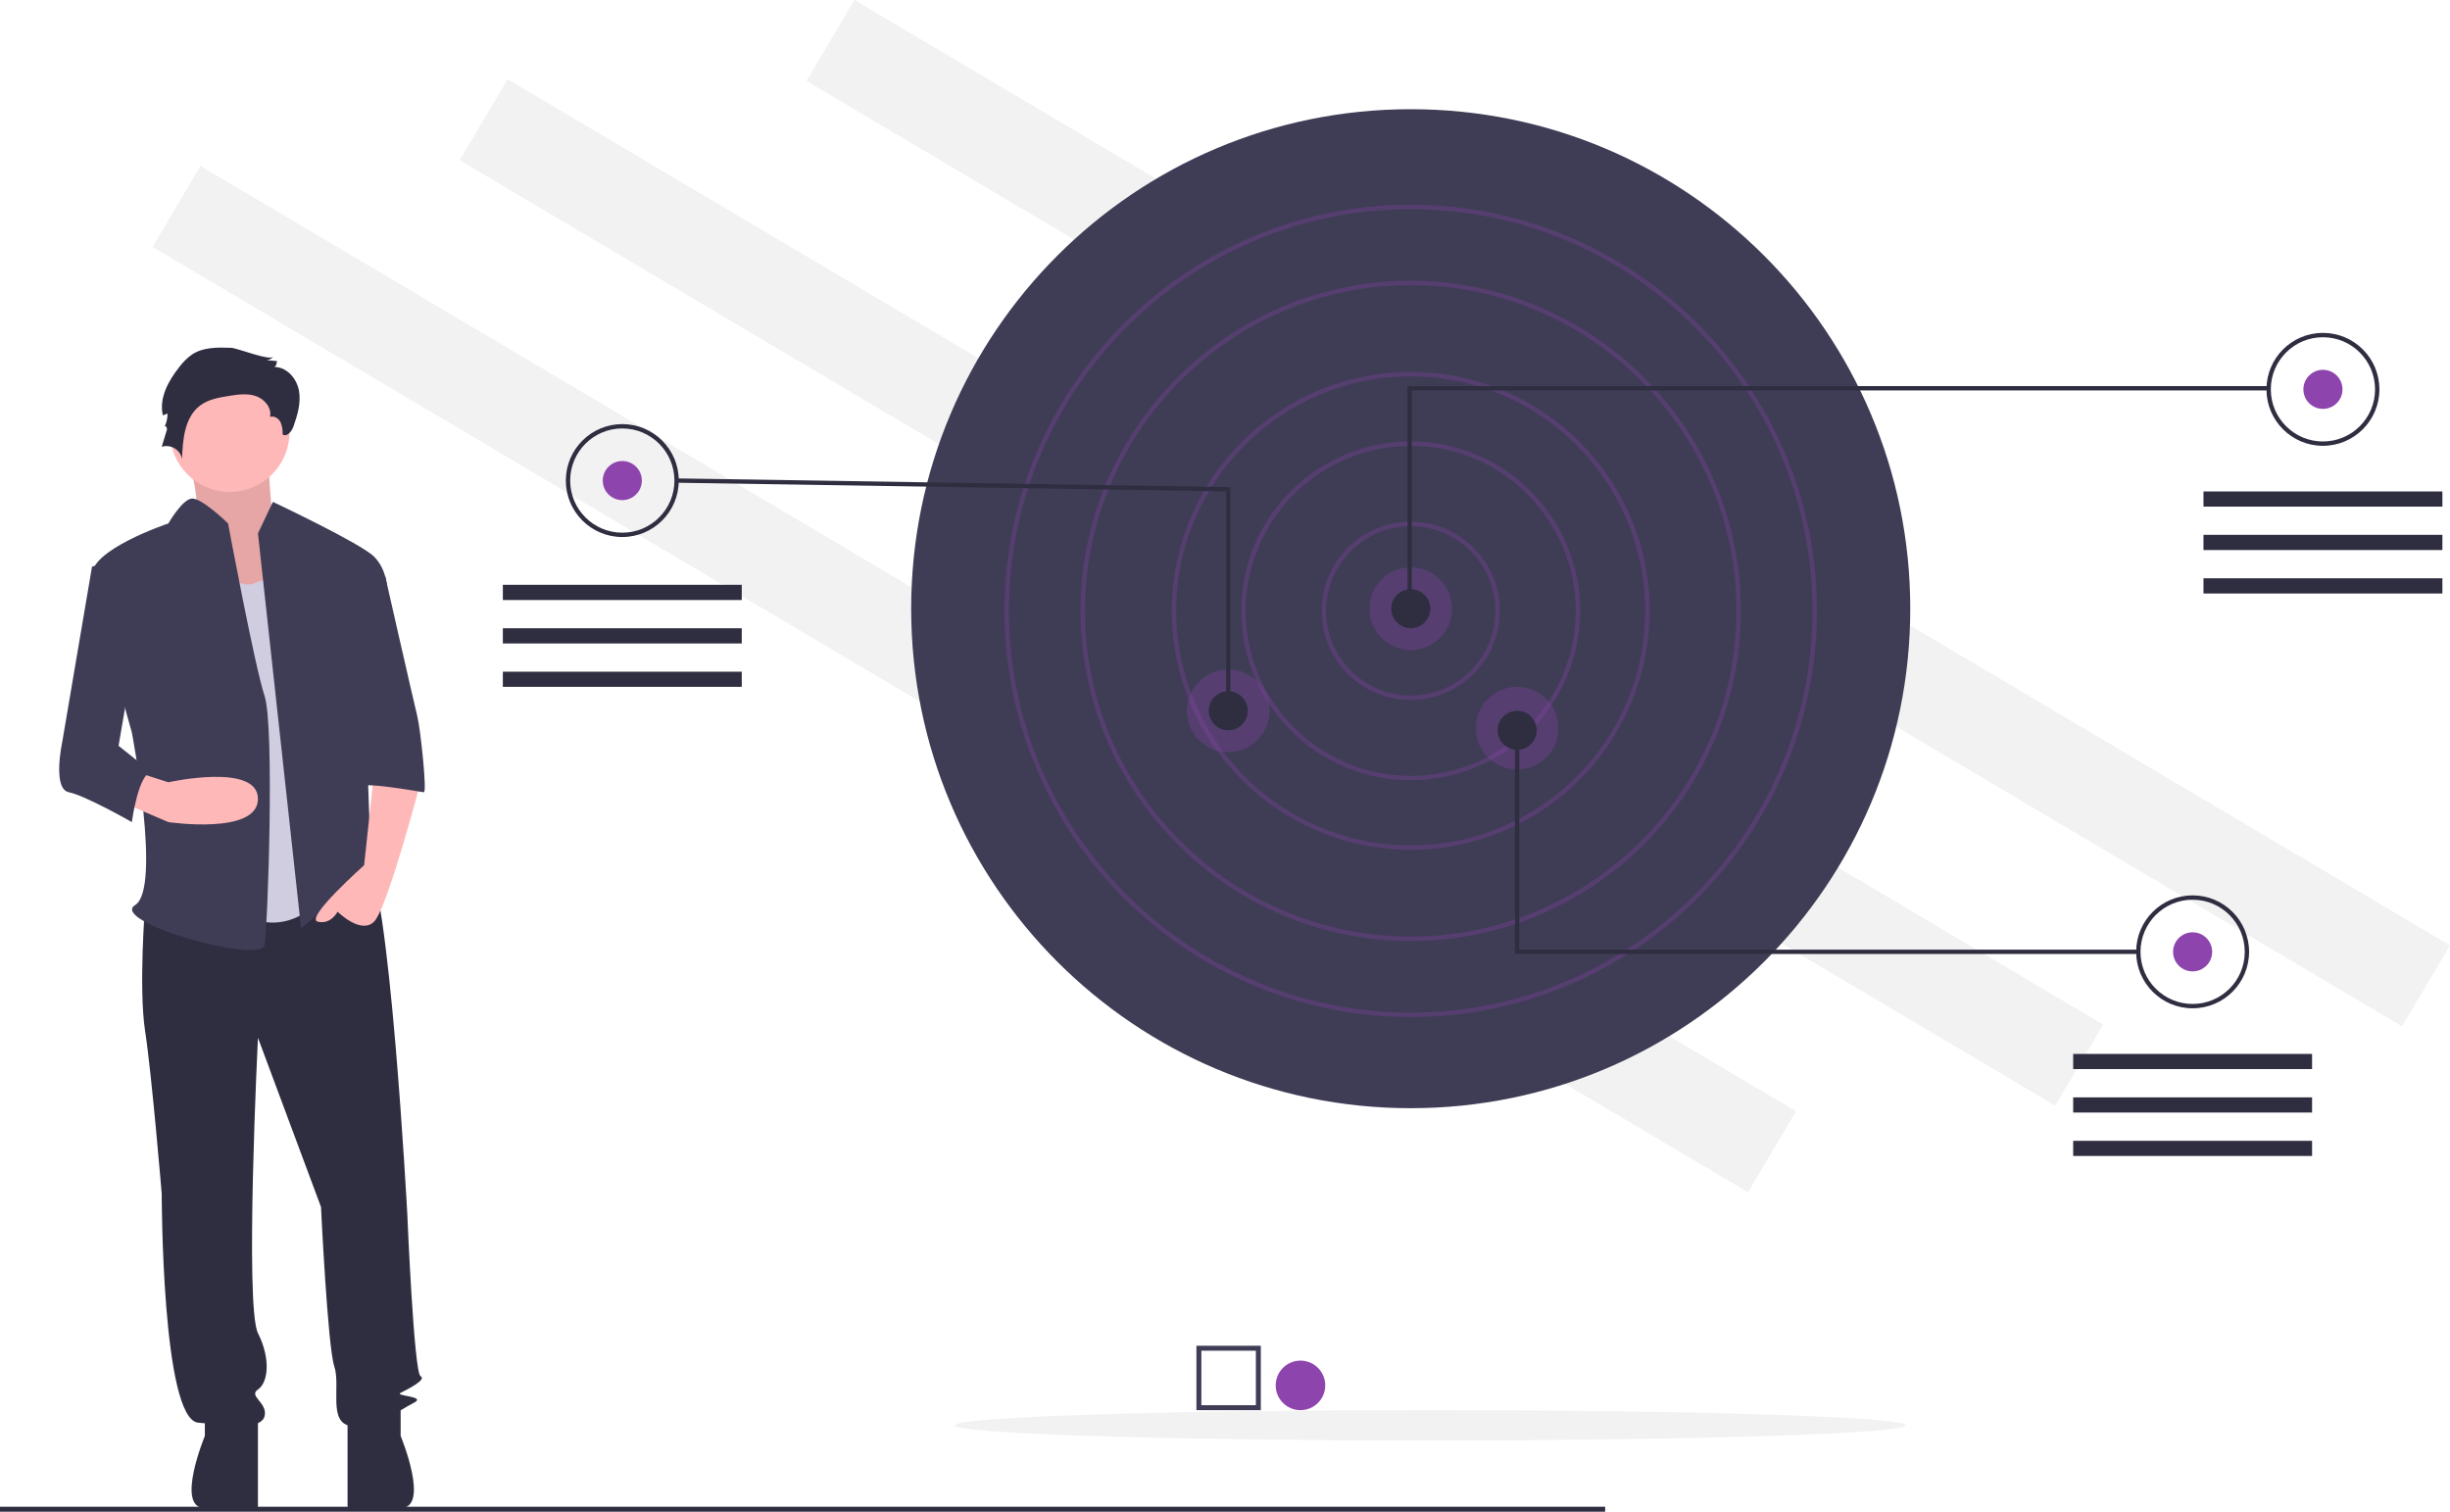
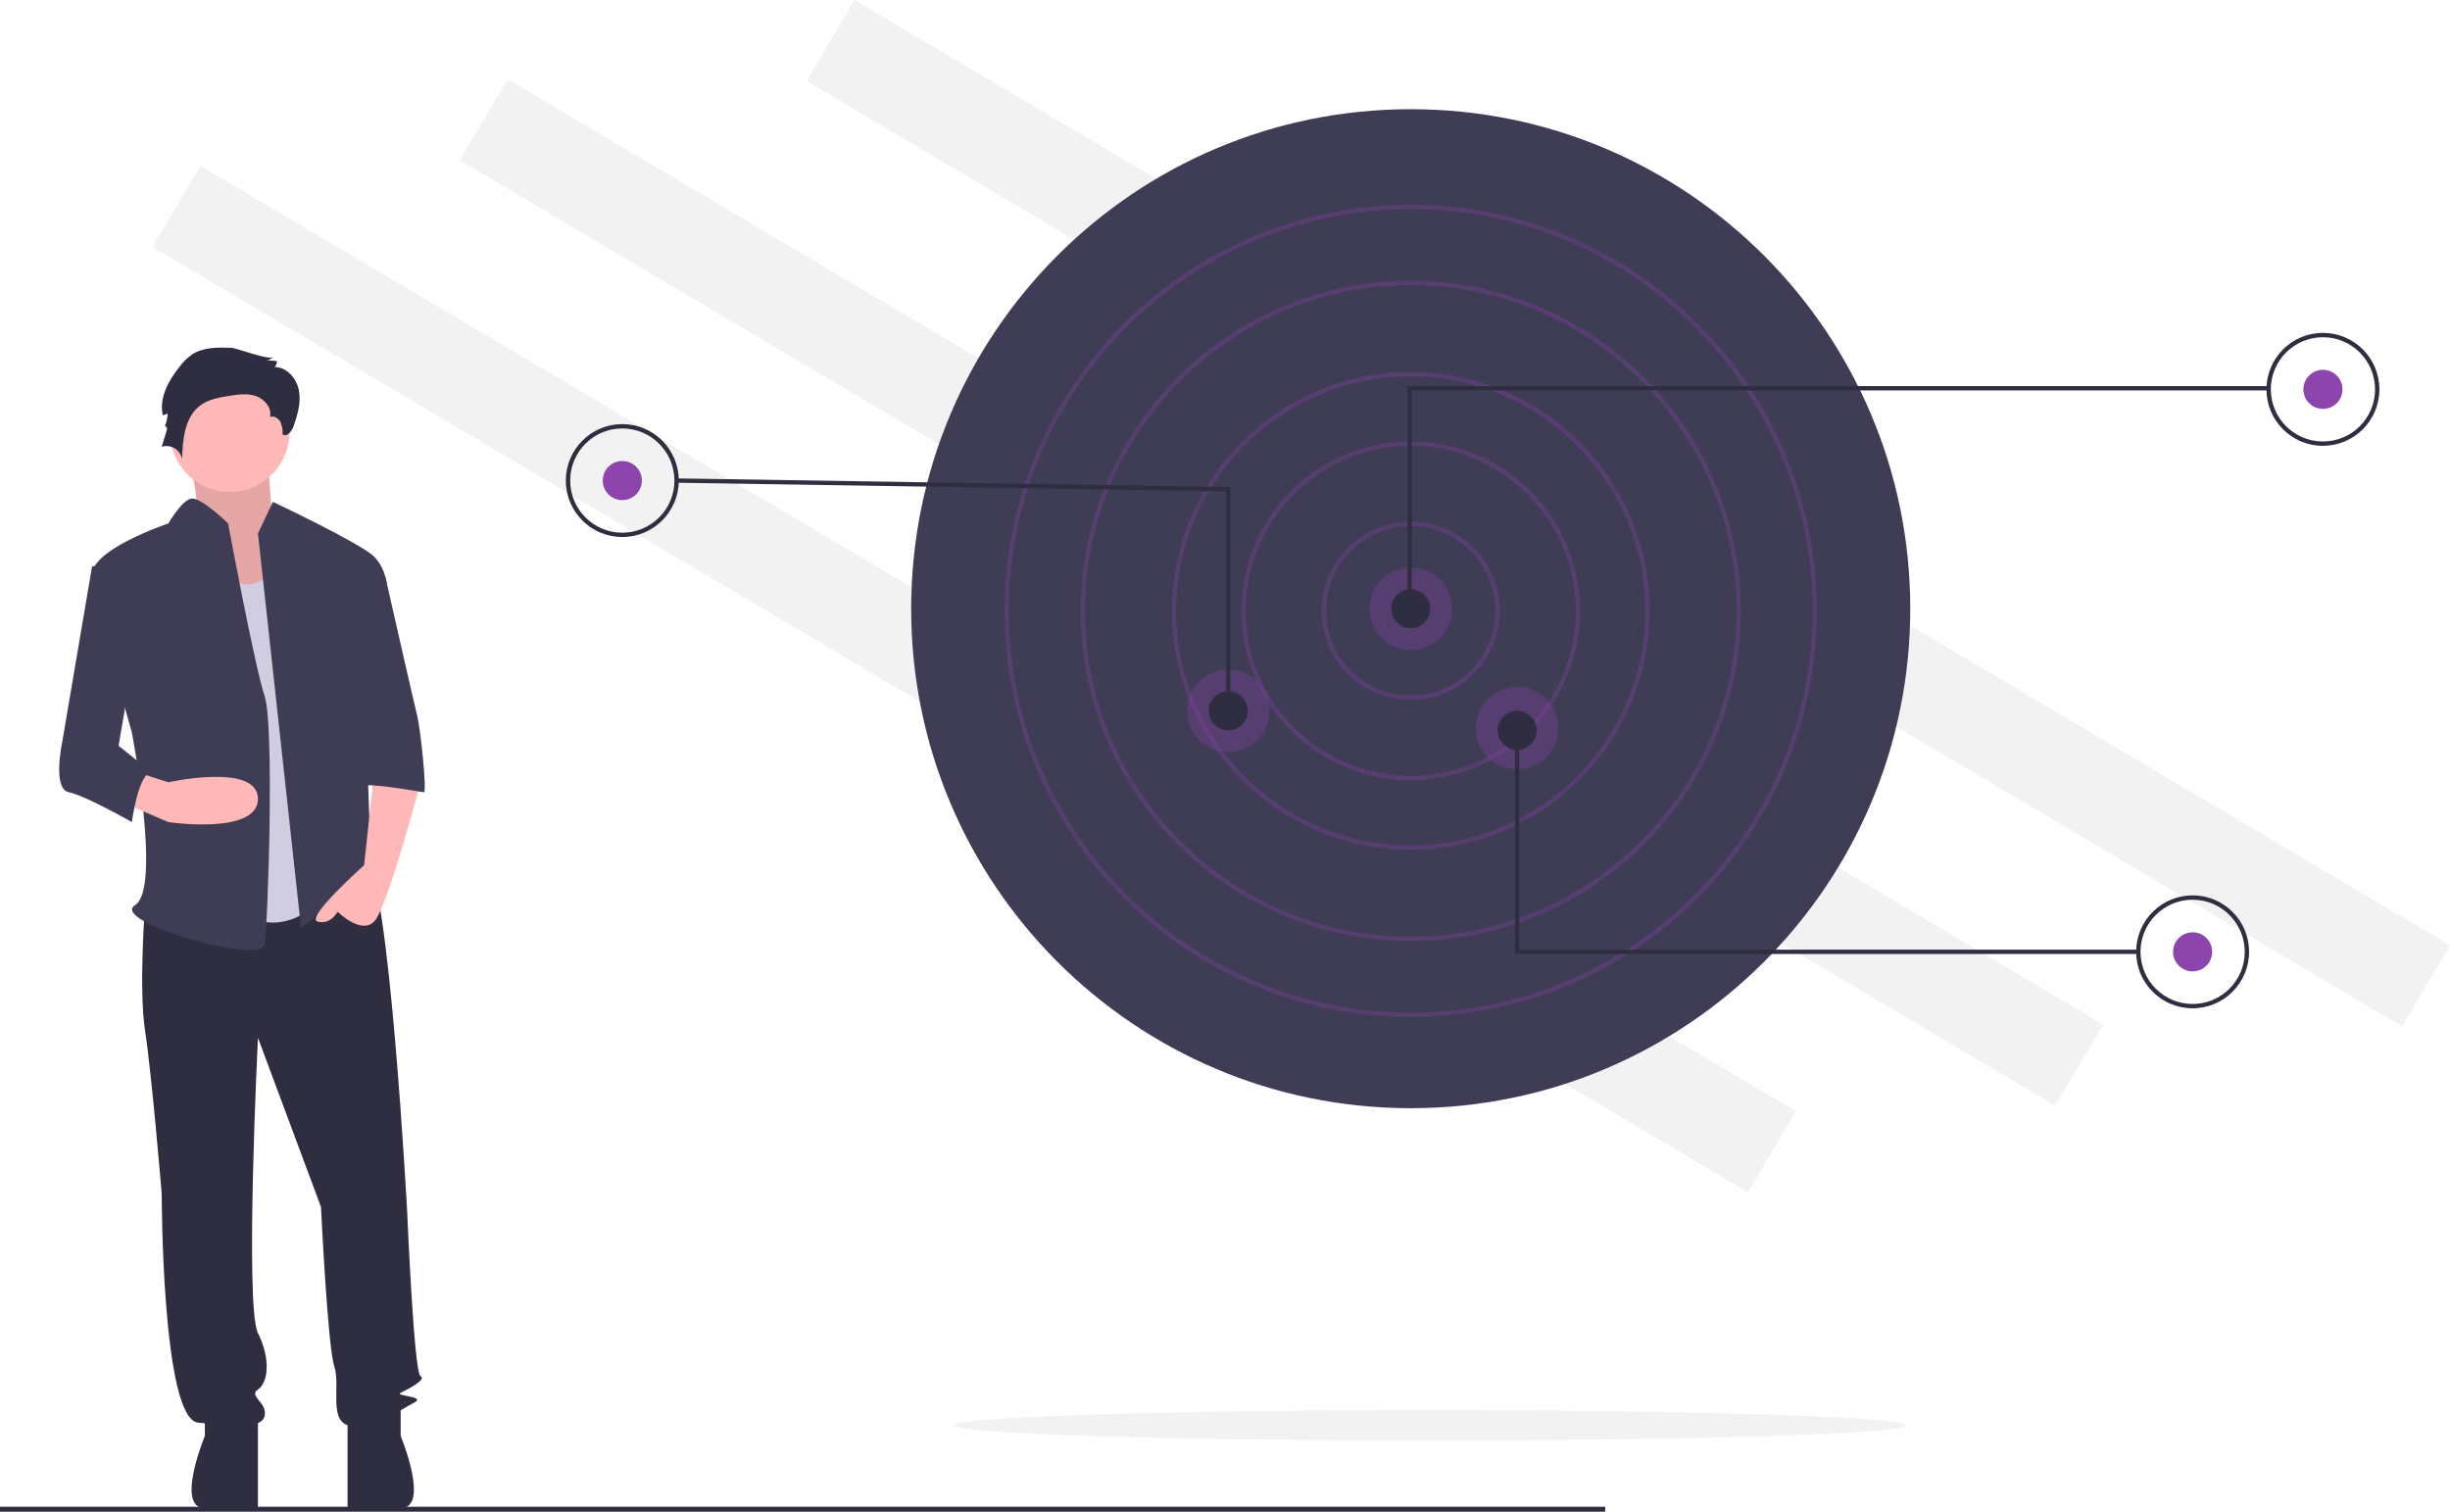
- <svg xmlns="http://www.w3.org/2000/svg" data-name="Layer 1" width="989.07" height="610.336">
-   <path fill="#f2f2f2" d="M344.937-.002l644.127 381.685-19.372 32.69L325.566 32.69zM204.938 31.998l644.126 381.684-19.371 32.692L185.566 64.69zM80.938 66.998l644.127 381.684-19.372 32.692L61.567 99.69z" />
+ <svg xmlns="http://www.w3.org/2000/svg" width="989.07" height="610.336">
+   <path fill="#f2f2f2" d="M344.937-.002l644.127 381.685-19.372 32.69L325.566 32.69zm-139.999 32l644.126 381.684-19.371 32.692L185.566 64.69zm-124 35l644.127 381.684-19.372 32.692L61.567 99.69z" />
  <circle cx="569.511" cy="245.756" r="201.669" fill="#3f3d56" />
  <path d="M569.51 282.582a35.95 35.95 0 1 1 35.95-35.95 35.99 35.99 0 0 1-35.95 35.95zm0-70.145a34.196 34.196 0 1 0 34.197 34.196 34.234 34.234 0 0 0-34.196-34.196z" fill="#8e44ad" opacity=".3" />
  <path d="M569.51 315.025a68.392 68.392 0 1 1 68.393-68.392 68.47 68.47 0 0 1-68.392 68.392zm0-135.03a66.638 66.638 0 1 0 66.639 66.638 66.714 66.714 0 0 0-66.638-66.638z" fill="#8e44ad" opacity=".3" />
  <path d="M569.51 343.083a96.45 96.45 0 1 1 96.45-96.45 96.56 96.56 0 0 1-96.45 96.45zm0-191.147a94.697 94.697 0 1 0 94.697 94.697 94.804 94.804 0 0 0-94.696-94.697z" fill="#8e44ad" opacity=".3" />
  <path d="M569.51 379.91c-73.488 0-133.276-59.788-133.276-133.277 0-73.489 59.788-133.277 133.277-133.277 73.489 0 133.276 59.788 133.276 133.277 0 73.49-59.787 133.276-133.276 133.276zm0-264.8c-72.522 0-131.522 59-131.522 131.523 0 72.522 59 131.523 131.523 131.523 72.521 0 131.523-59.001 131.523-131.523 0-72.522-59.002-131.523-131.523-131.523z" fill="#8e44ad" opacity=".3" />
  <path d="M569.51 410.598c-90.41 0-163.965-73.554-163.965-163.965S479.1 82.668 569.511 82.668s163.965 73.554 163.965 163.965-73.554 163.965-163.965 163.965zm0-326.177c-89.443 0-162.211 72.768-162.211 162.212 0 89.444 72.768 162.211 162.212 162.211 89.444 0 162.211-72.767 162.211-162.211 0-89.444-72.767-162.212-162.211-162.212z" fill="#8e44ad" opacity=".3" />
  <circle cx="569.511" cy="245.756" r="16.66" fill="#8e44ad" opacity=".3" />
  <circle cx="612.475" cy="293.981" r="16.66" fill="#8e44ad" opacity=".3" />
  <circle cx="495.858" cy="286.967" r="16.66" fill="#8e44ad" opacity=".3" />
  <circle cx="569.511" cy="245.756" r="7.891" fill="#2f2e41" />
  <circle cx="495.858" cy="286.967" r="7.891" fill="#2f2e41" />
  <circle cx="612.475" cy="294.858" r="7.891" fill="#2f2e41" />
  <circle cx="937.775" cy="157.197" r="7.891" fill="#8e44ad" />
  <path fill="#2f2e41" d="M569.949 246.194h-1.754v-90.312h348.098v1.754H569.949v88.558z" />
  <path d="M937.775 179.995a22.797 22.797 0 1 1 22.797-22.798 22.823 22.823 0 0 1-22.797 22.798zm0-43.841a21.044 21.044 0 1 0 21.044 21.043 21.068 21.068 0 0 0-21.044-21.043z" fill="#2f2e41" />
  <circle cx="885.166" cy="384.294" r="7.891" fill="#8e44ad" />
  <path d="M885.166 407.09a22.797 22.797 0 1 1 22.797-22.796 22.823 22.823 0 0 1-22.797 22.797zm0-43.84a21.044 21.044 0 1 0 21.043 21.044 21.068 21.068 0 0 0-21.043-21.044z" fill="#2f2e41" />
  <circle cx="251.225" cy="194.024" r="7.891" fill="#8e44ad" />
  <path d="M251.225 216.821a22.797 22.797 0 1 1 22.797-22.797 22.823 22.823 0 0 1-22.797 22.797zm0-43.841a21.044 21.044 0 1 0 21.044 21.044 21.068 21.068 0 0 0-21.044-21.044z" fill="#2f2e41" />
-   <path fill="#2f2e41" d="M496.735 286.967h-1.754v-88.573L273.132 194.9l.027-1.753 223.576 3.521v90.299zM863.245 385.17H611.598v-90.312h1.754v88.559h249.893v1.753zM889.55 198.408H986v6.138h-96.45zM889.55 215.944H986v6.138h-96.45zM889.55 233.481H986v6.138h-96.45zM836.941 425.504h96.45v6.138h-96.45zM836.941 443.04h96.45v6.138h-96.45zM836.941 460.577h96.45v6.138h-96.45zM203 236.111h96.45v6.138H203zM203 253.647h96.45v6.138H203zM203 271.184h96.45v6.138H203z" />
+   <path d="M496.735 286.967h-1.754v-88.573L273.132 194.9l.027-1.753 223.576 3.521zm366.51 98.203H611.598v-90.312h1.754v88.559h249.893z" fill="#2f2e41" />
  <ellipse cx="577.402" cy="575.447" rx="192.024" ry="6.138" fill="#f2f2f2" />
  <path fill="#2f2e41" d="M0 608.336h648v2H0z" />
  <path d="M73.991 179.187s9.179 26.123 3.53 30.142 19.064 36.842 19.064 36.842l29.654-8.039-16.24-27.463s-2.118-27.463-2.118-31.482-33.89 0-33.89 0z" fill="#ffb8b8" />
  <path d="M73.991 179.187s9.179 26.123 3.53 30.142 19.064 36.842 19.064 36.842l29.654-8.039-16.24-27.463s-2.118-27.463-2.118-31.482-33.89 0-33.89 0z" opacity=".1" />
  <path d="M58.585 365.402s-2.68 33.492 0 50.907 6.698 65.645 6.698 65.645 0 91.098 14.737 92.437 25.454 2.68 26.793-2.68-6.698-8.037-2.68-10.716 5.36-12.058 0-22.775 0-119.231 0-119.231l25.455 68.323s2.68 56.267 5.358 64.305-2.679 22.774 6.699 24.114 20.095-6.698 25.454-9.378-8.038-2.68-5.36-4.019 10.718-5.358 8.039-6.698-5.359-65.644-5.359-65.644-7.368-137.317-16.746-142.676-15.406 3.872-15.406 3.872z" fill="#2f2e41" />
-   <path d="M82.699 569.033v10.717s-12.057 29.133 0 29.133 21.435 3.02 21.435-1v-36.171zM161.74 569.014v10.717s12.057 29.133 0 29.133-21.435 3.02-21.435-1v-36.171z" fill="#2f2e41" />
+   <path d="M82.699 569.033v10.717s-12.057 29.133 0 29.133 21.435 3.02 21.435-1v-36.171zm79.041-.019v10.717s12.057 29.133 0 29.133-21.435 3.02-21.435-1v-36.171z" fill="#2f2e41" />
  <circle cx="92.747" cy="174.498" r="24.114" fill="#ffb8b8" />
  <path d="M85.378 219.377s6.699 20.095 17.416 16.076l10.718-4.019 18.755 128.609s-14.736 21.435-36.171 8.038-10.718-148.704-10.718-148.704z" fill="#d0cde1" />
  <path d="M104.134 215.358l6.028-12.727s35.502 16.746 40.86 22.105 5.36 13.396 5.36 13.396l-9.378 33.492s2.679 73.683 2.679 76.362 9.378 17.416 2.68 12.057-8.039-10.717-13.398-2.68-17.415 17.416-17.415 17.416z" fill="#3f3d56" />
  <path d="M151.023 311.815l-4.02 37.51S122.89 370.76 128.249 372.1s8.038-4.019 8.038-4.019 9.378 9.378 14.737 4.02 18.755-56.267 18.755-56.267z" fill="#ffb8b8" />
  <path d="M93.26 140.418c-5.346-.191-11.066-.286-15.574 2.595a22.8 22.8 0 0 0-5.382 5.269c-4.39 5.55-8.183 12.532-6.552 19.417l1.894-.739a12.401 12.401 0 0 1-1.197 5.314c.267-.776 1.16.478.921 1.262l-2.086 6.845a6.444 6.444 0 0 1 8.218 4.903c.238-7.95 1.063-17.065 7.512-21.72 3.252-2.348 7.368-3.064 11.328-3.7 3.653-.588 7.483-1.147 10.982.055s6.479 4.782 5.685 8.396c1.614-.556 3.418.568 4.216 2.077a10.912 10.912 0 0 1 .863 4.995c1.72 1.215 3.677-1.198 4.378-3.184 1.645-4.662 3.107-9.624 2.221-14.487s-4.85-9.511-9.793-9.528a3.433 3.433 0 0 0 .893-2.416l-4.074-.344a4.503 4.503 0 0 0 2.69-1.42c-1.635 1.8-14.497-3.496-17.143-3.59z" fill="#2f2e41" />
  <path d="M92.077 211.339s-10.906-10.687-14.83-10.032-9.284 10.032-9.284 10.032-32.153 10.717-30.813 21.435 16.076 62.965 16.076 62.965 12.057 62.964 1.34 69.663 50.908 24.114 52.247 16.076 4.02-88.419 0-100.476-14.736-69.663-14.736-69.663z" fill="#3f3d56" />
  <path d="M49.207 323.872l18.756 8.038s36.17 5.358 36.17-9.378-36.17-6.698-36.17-6.698l-12.058-3.856z" fill="#ffb8b8" />
-   <path d="M138.965 232.774h16.566s11.568 50.907 12.907 56.266 4.02 30.813 2.68 30.813-28.134-5.359-28.134-1.34zM53.226 224.736l-16.076 4.019-12.057 71.003s-4.019 18.755 2.68 20.095 25.453 12.057 25.453 12.057 2.68-20.095 8.038-20.095l-13.397-10.718 8.038-46.888zM509 569.336h-26v-26h26zm-24-2h22v-22h-22z" fill="#3f3d56" />
-   <circle cx="525" cy="559.336" r="10" fill="#8e44ad" />
+   <path d="M138.965 232.774h16.566s11.568 50.907 12.907 56.266c1.339 5.359 4.02 30.813 2.68 30.813-1.34 0-28.134-5.359-28.134-1.34zm-85.739-8.038l-16.076 4.019-12.057 71.003s-4.019 18.755 2.68 20.095c6.699 1.34 25.453 12.057 25.453 12.057s2.68-20.095 8.038-20.095l-13.397-10.718 8.038-46.888z" fill="#3f3d56" />
</svg>
